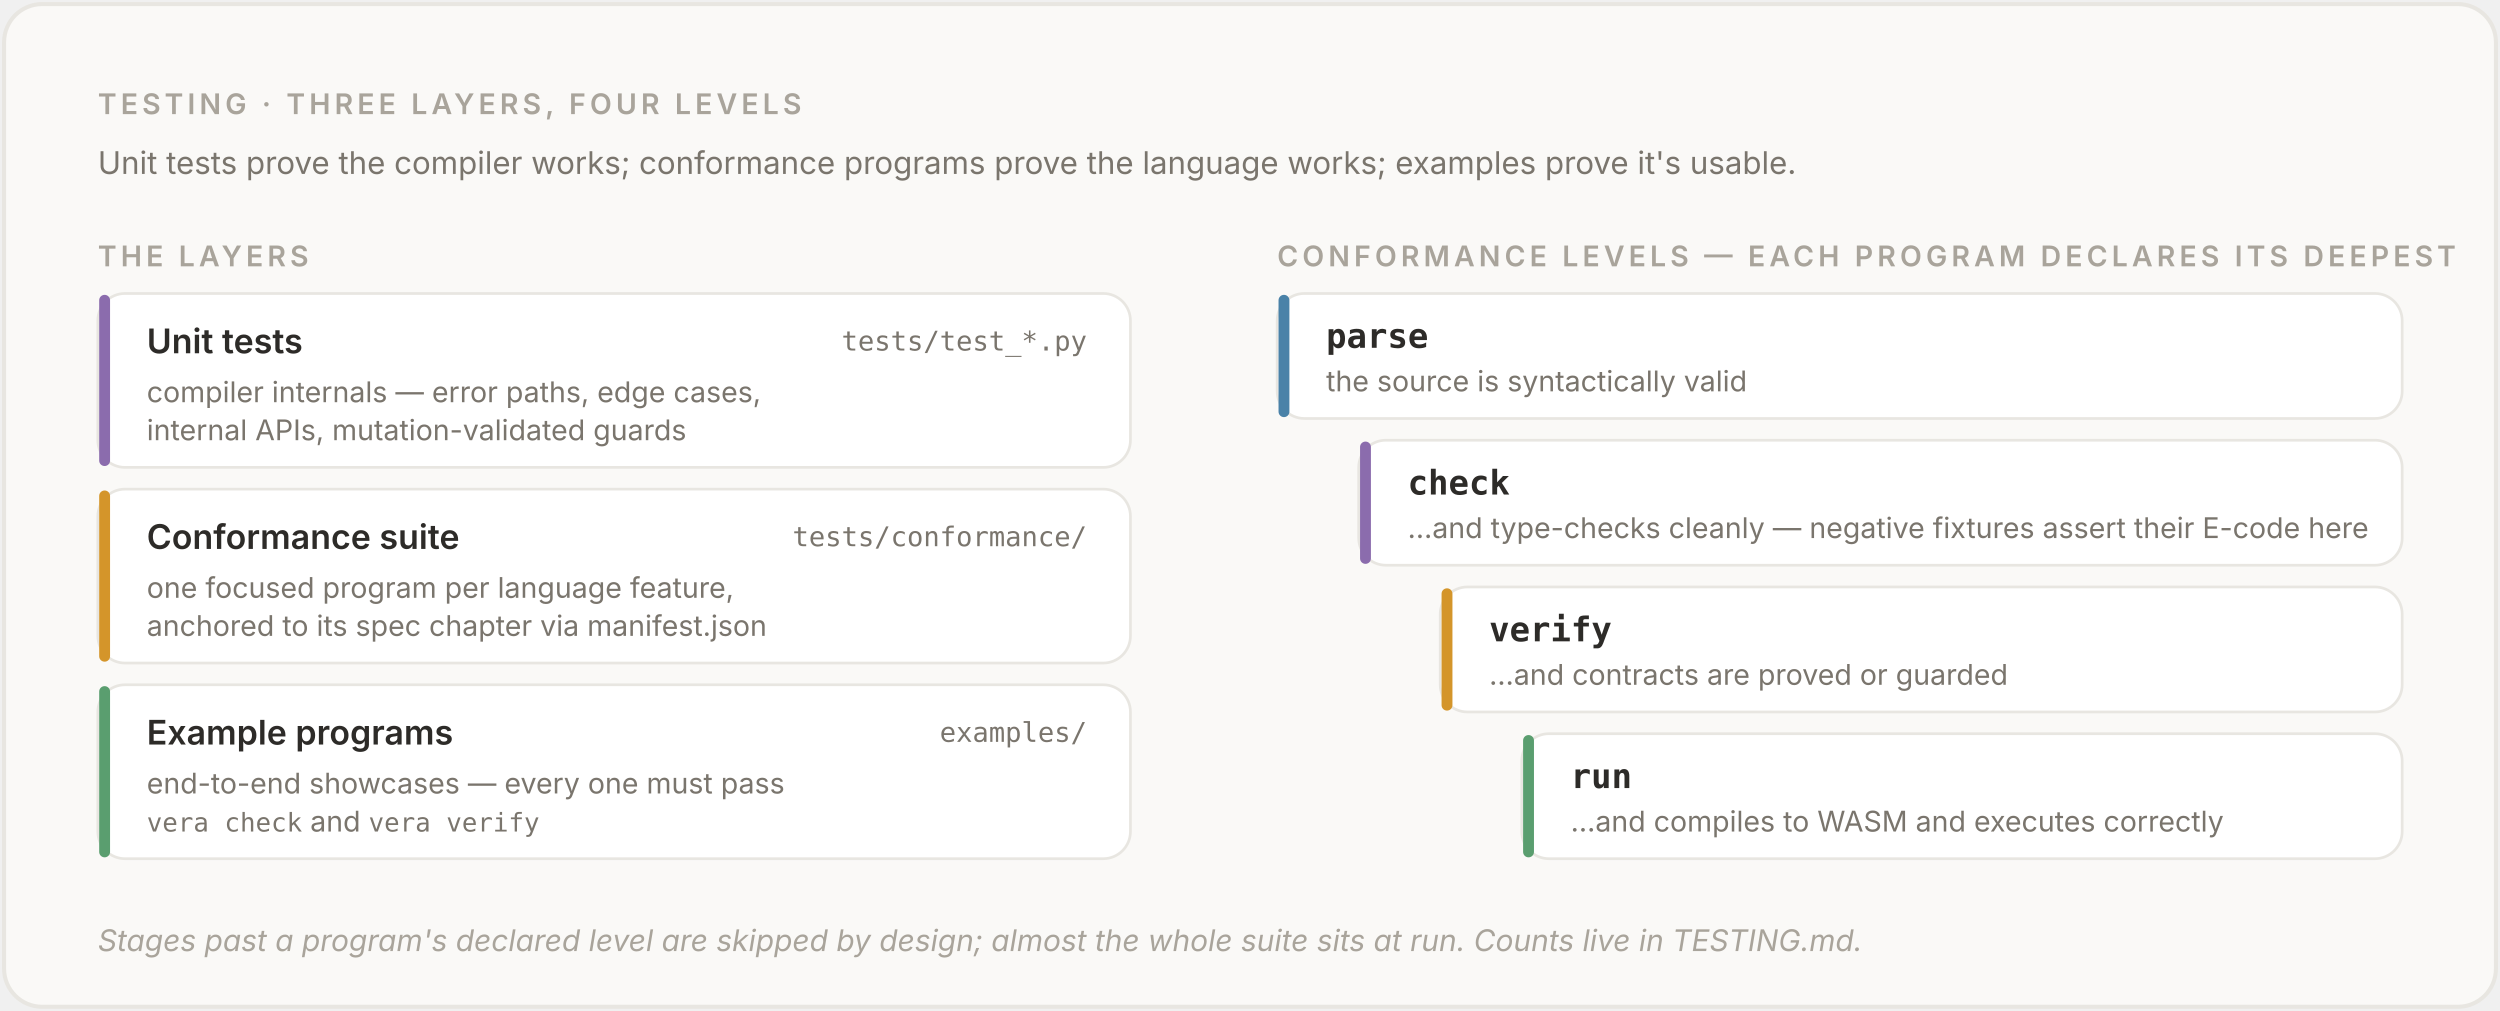
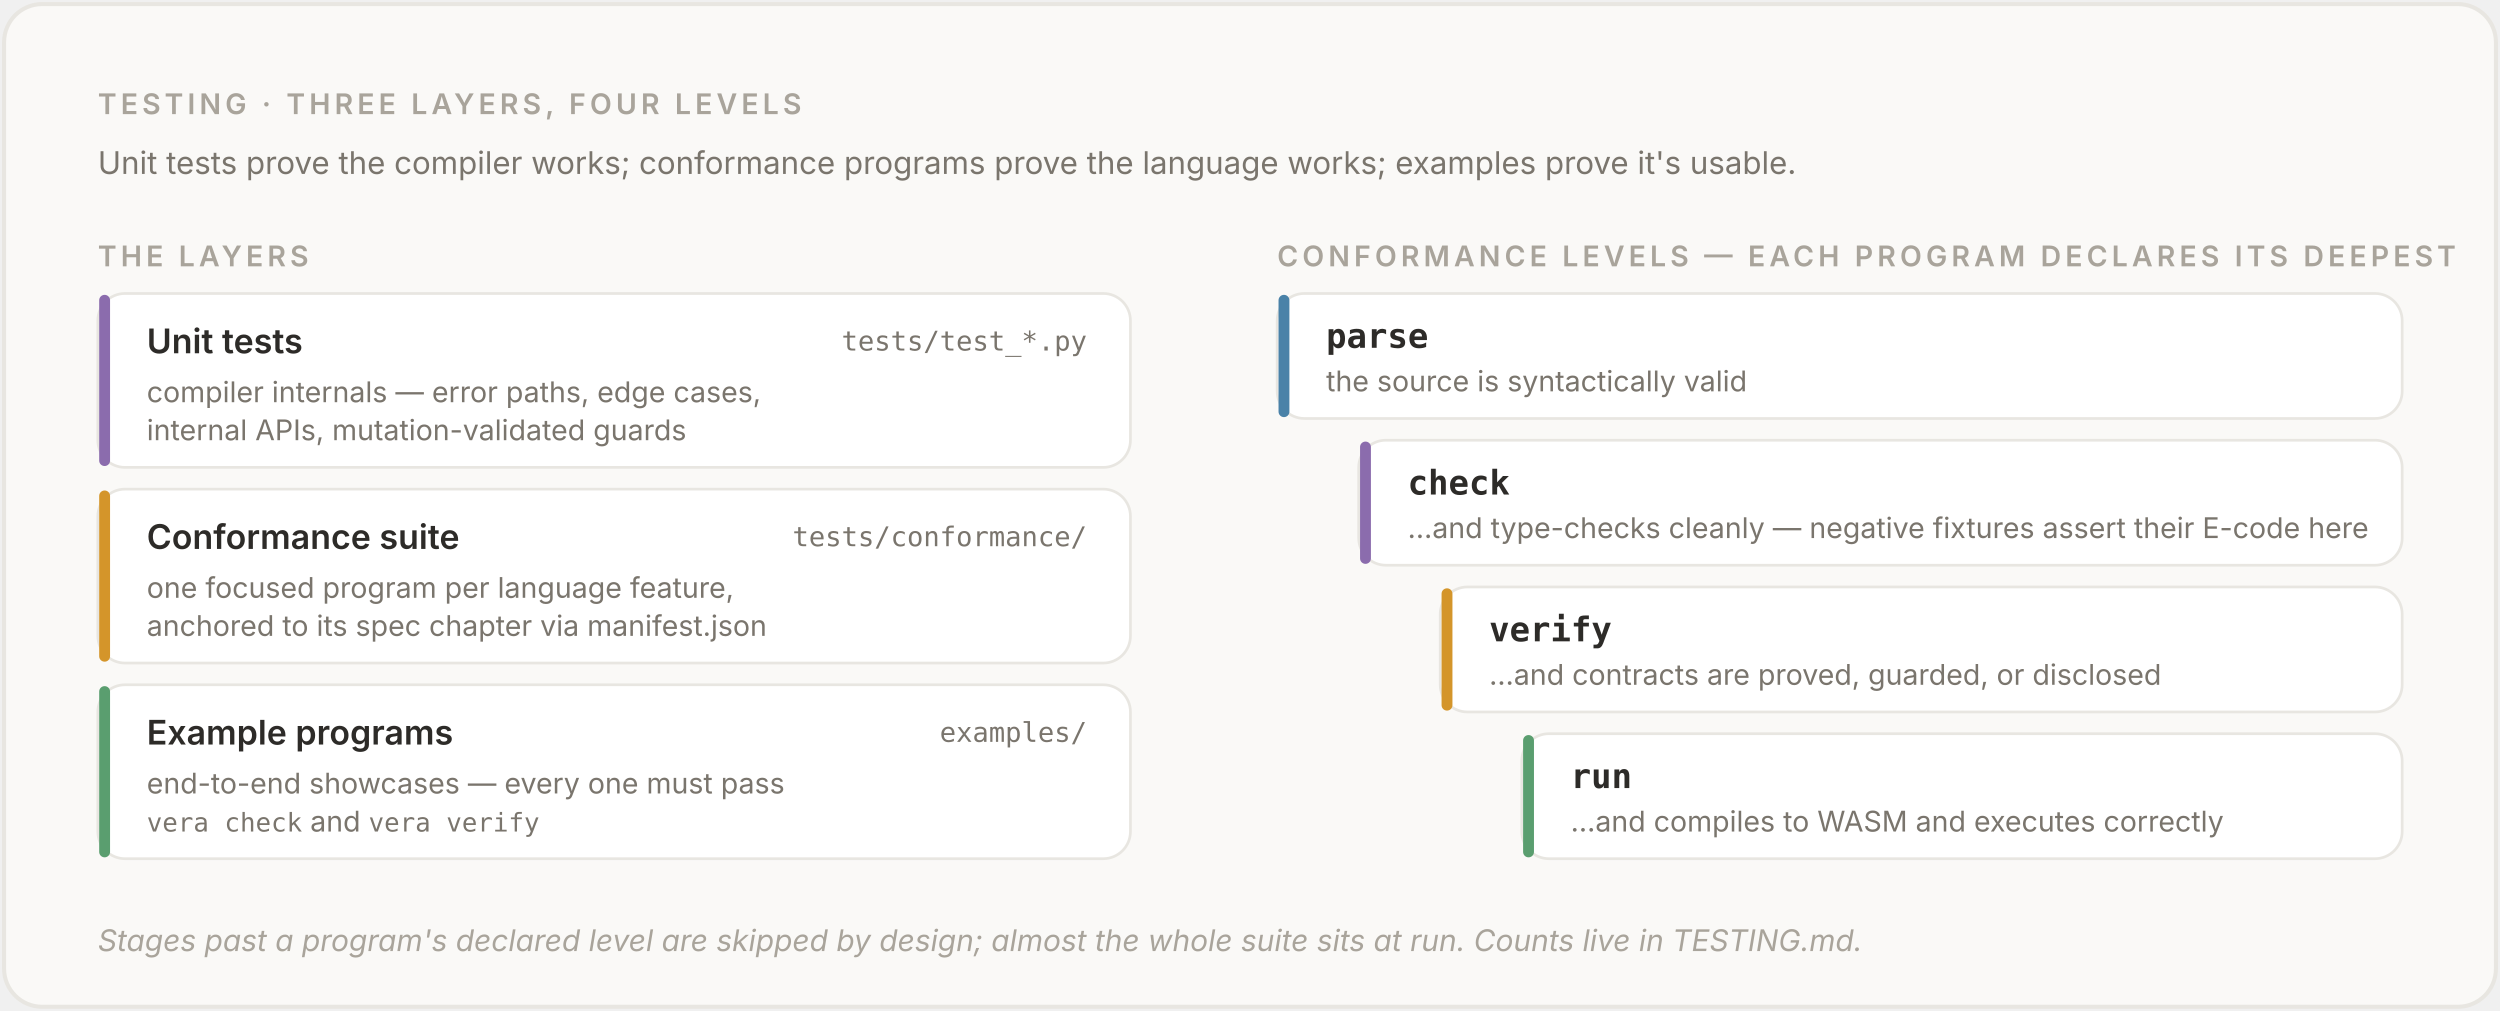
<svg xmlns="http://www.w3.org/2000/svg" width="920" height="372" viewBox="0 0 920 372" role="img" aria-labelledby="title">
  <defs>
    <style>
      .f  { font-family: -apple-system, BlinkMacSystemFont, 'Segoe UI', system-ui, sans-serif; }
      .m  { font-family: 'SF Mono', Menlo, Monaco, Consolas, monospace; }
      .micro { font-size: 10.5px; font-weight: 600; letter-spacing: 1.5px; fill: #a9a49b; }
      .sub { font-size: 11.5px; fill: #7a756d; }
      .card { fill: #ffffff; stroke: #e8e6e1; stroke-width: 1; }
      .t { font-size: 12.5px; font-weight: 600; fill: #2d2b28; }
      .d { font-size: 10.5px; fill: #7a756d; }
      .footi { font-size: 11px; font-style: italic; fill: #a9a49b; }
    </style>
  </defs>
  <rect x="1.5" y="1.5" width="917" height="369" rx="14" fill="#faf9f7" stroke="#e8e6e1" stroke-width="1.5" />
  <text class="f micro" x="36" y="42">TESTING · THREE LAYERS, FOUR LEVELS</text>
  <text class="f sub" x="36" y="64">Unit tests prove the compiler works; conformance programs prove the language works; examples prove it's usable.</text>
  <text class="f micro" x="36" y="98">THE LAYERS</text>
  <g>
    <rect class="card" x="36" y="108" width="380" height="64" rx="10" />
    <rect x="36.5" y="108.5" width="4" height="63" rx="2" fill="#8b6cad" />
    <text class="f t" x="54" y="130">Unit tests</text>
    <text class="m" x="400" y="129" text-anchor="end" font-size="10px" fill="#7a756d">tests/test_*.py</text>
    <text class="f d" x="54" y="148">compiler internals — error paths, edge cases,</text>
    <text class="f d" x="54" y="162">internal APIs, mutation-validated guards</text>
  </g>
  <g>
    <rect class="card" x="36" y="180" width="380" height="64" rx="10" />
    <rect x="36.5" y="180.5" width="4" height="63" rx="2" fill="#d4952a" />
    <text class="f t" x="54" y="202">Conformance suite</text>
    <text class="m" x="400" y="201" text-anchor="end" font-size="10px" fill="#7a756d">tests/conformance/</text>
    <text class="f d" x="54" y="220">one focused program per language feature,</text>
    <text class="f d" x="54" y="234">anchored to its spec chapter via manifest.json</text>
  </g>
  <g>
    <rect class="card" x="36" y="252" width="380" height="64" rx="10" />
    <rect x="36.5" y="252.5" width="4" height="63" rx="2" fill="#5a9e6f" />
    <text class="f t" x="54" y="274">Example programs</text>
    <text class="m" x="400" y="273" text-anchor="end" font-size="10px" fill="#7a756d">examples/</text>
    <text class="f d" x="54" y="292">end-to-end showcases — every one must pass</text>
    <text class="f d" x="54" y="306">
      <tspan class="m" font-size="9.5px">vera check</tspan> and <tspan class="m" font-size="9.5px">vera verify</tspan>
    </text>
  </g>
  <text class="f micro" x="470" y="98">CONFORMANCE LEVELS — EACH PROGRAM DECLARES ITS DEEPEST</text>
  <g>
    <rect class="card" x="470" y="108" width="414" height="46" rx="10" />
    <rect x="470.5" y="108.5" width="4" height="45" rx="2" fill="#4a82a8" />
    <text class="m t" x="488" y="128" font-size="12px">parse</text>
    <text class="f d" x="488" y="144">the source is syntactically valid</text>
  </g>
  <g>
    <rect class="card" x="500" y="162" width="384" height="46" rx="10" />
    <rect x="500.5" y="162.5" width="4" height="45" rx="2" fill="#8b6cad" />
    <text class="m t" x="518" y="182" font-size="12px">check</text>
    <text class="f d" x="518" y="198">…and type-checks cleanly — negative fixtures assert their E-code here</text>
  </g>
  <g>
    <rect class="card" x="530" y="216" width="354" height="46" rx="10" />
    <rect x="530.5" y="216.5" width="4" height="45" rx="2" fill="#d4952a" />
    <text class="m t" x="548" y="236" font-size="12px">verify</text>
-     <text class="f d" x="548" y="252">…and contracts are proved or guarded</text>
+     <text class="f d" x="548" y="252">…and contracts are proved, guarded, or disclosed</text>
  </g>
  <g>
    <rect class="card" x="560" y="270" width="324" height="46" rx="10" />
    <rect x="560.5" y="270.5" width="4" height="45" rx="2" fill="#5a9e6f" />
    <text class="m t" x="578" y="290" font-size="12px">run</text>
    <text class="f d" x="578" y="306">…and compiles to WASM and executes correctly</text>
  </g>
  <text class="f footi" x="36" y="350">Stages past a program's declared level are skipped by design; almost the whole suite sits at run. Counts live in TESTING.md.</text>
</svg>
